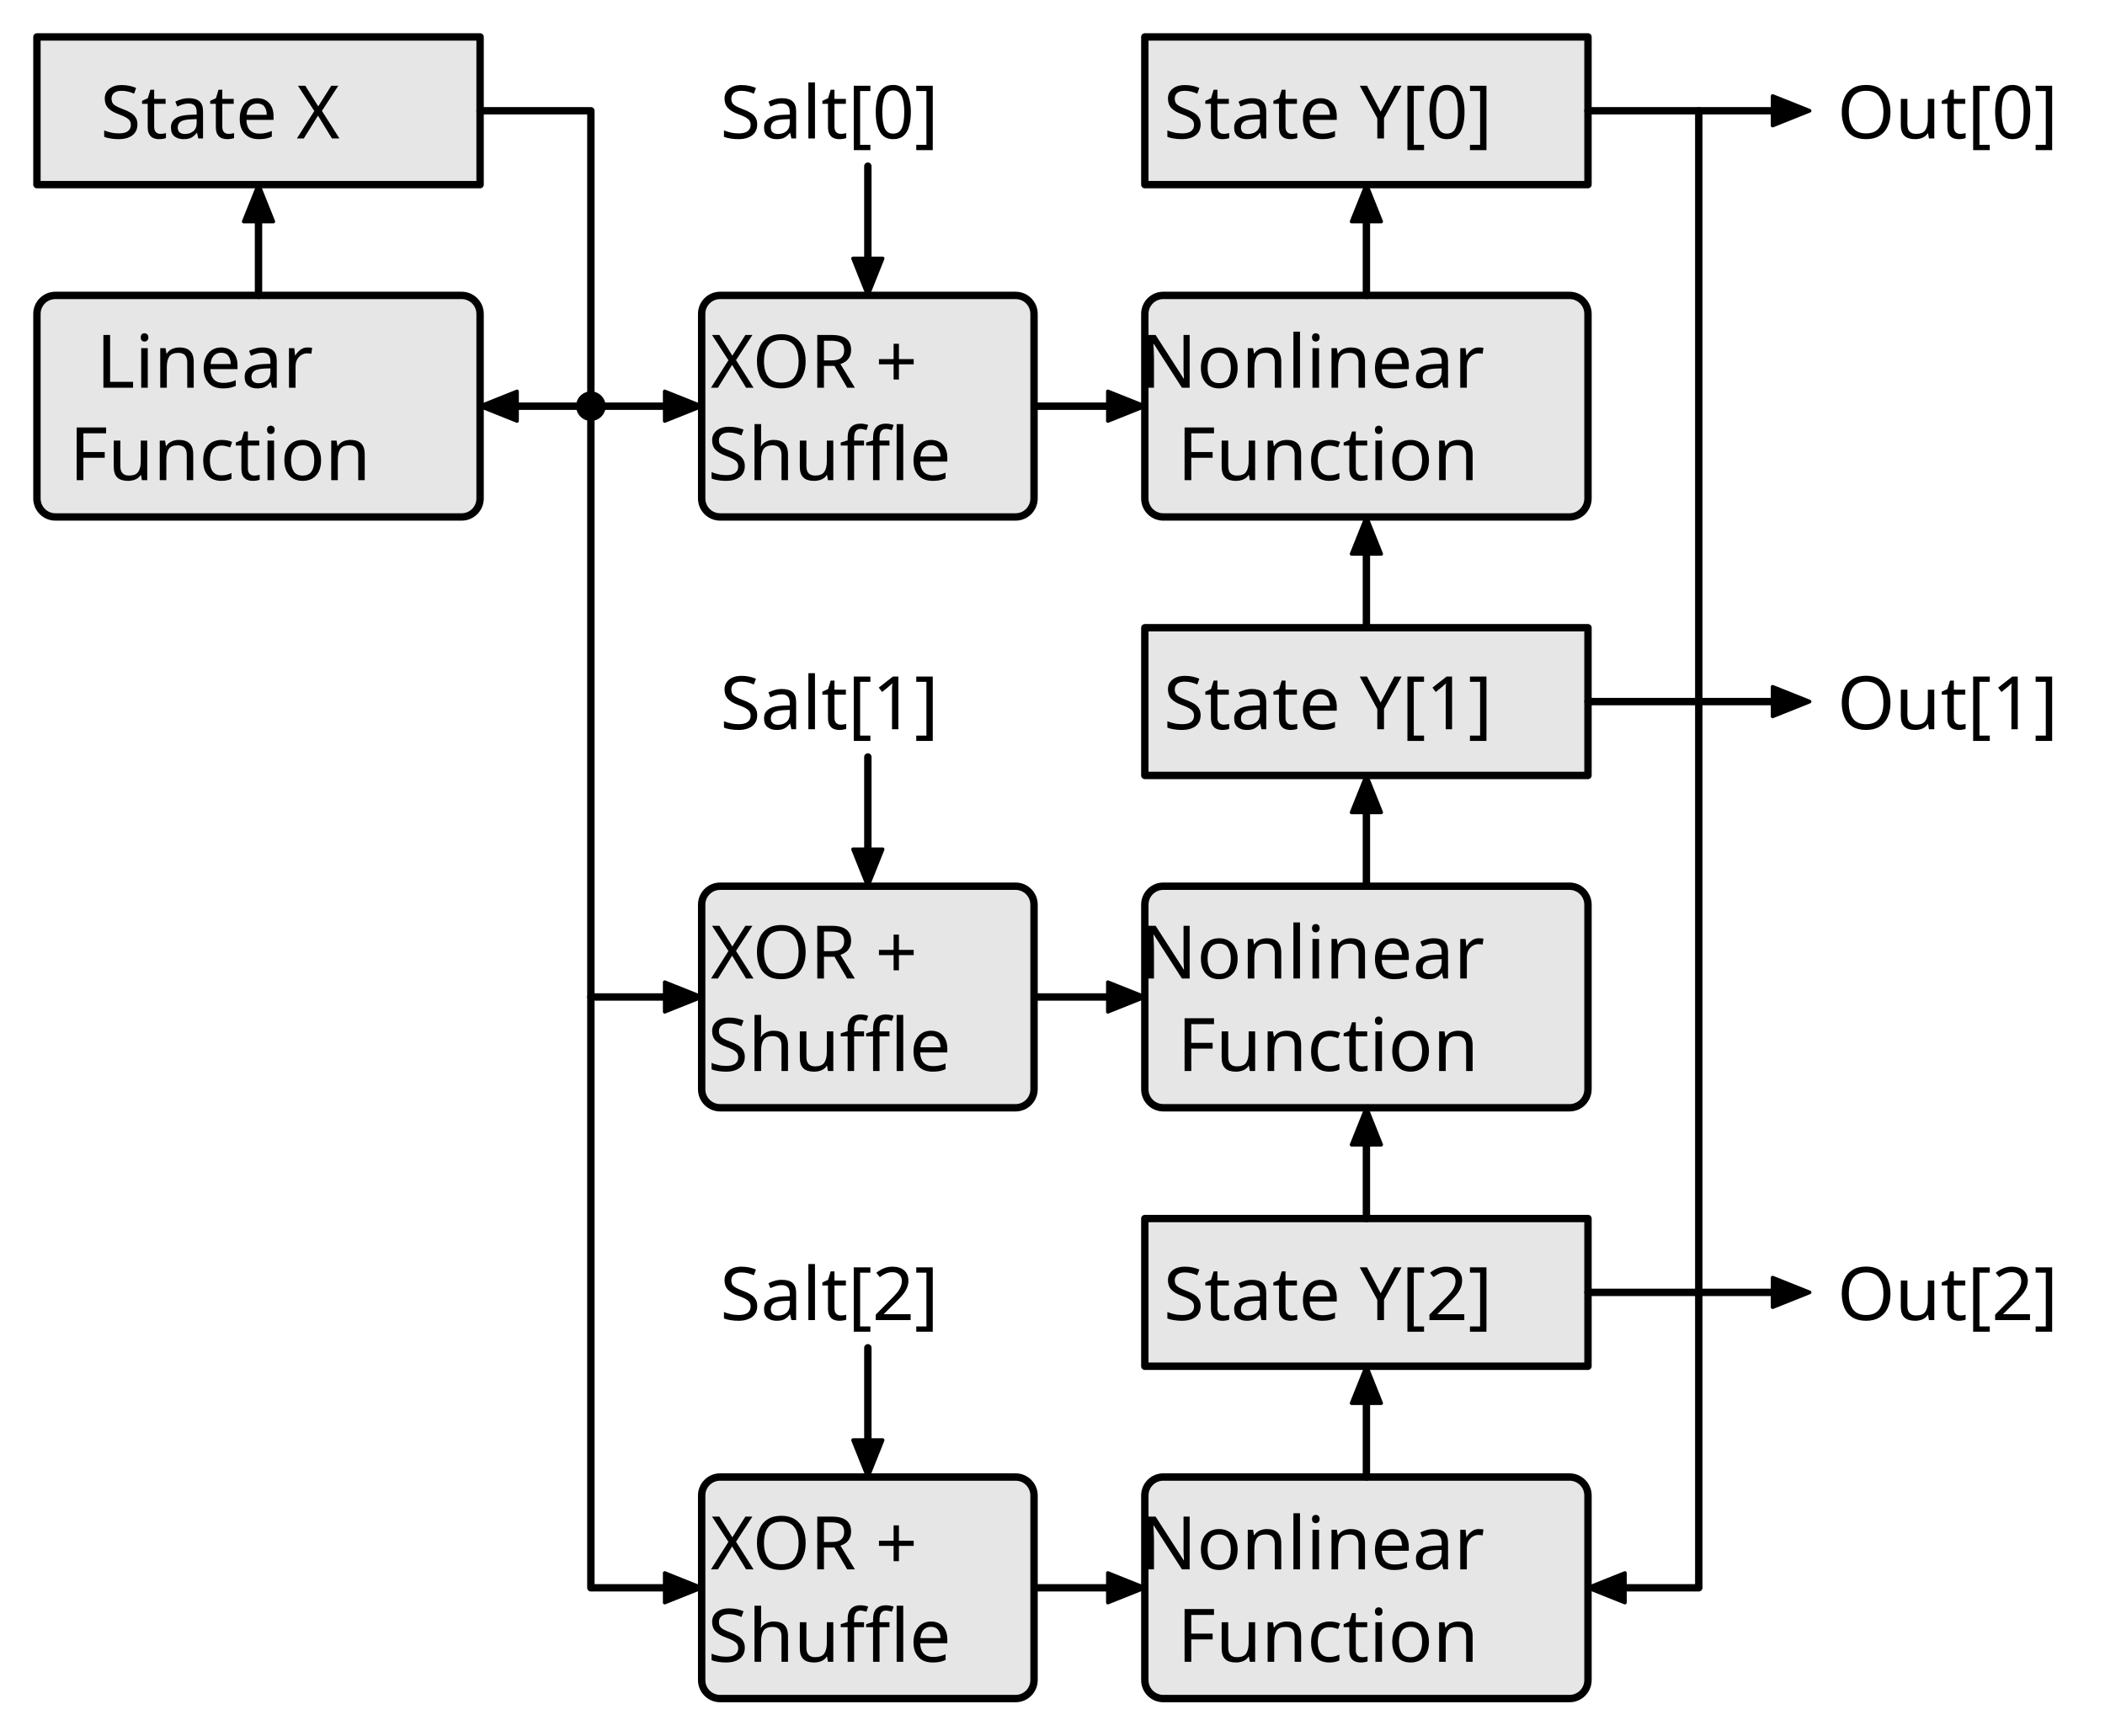
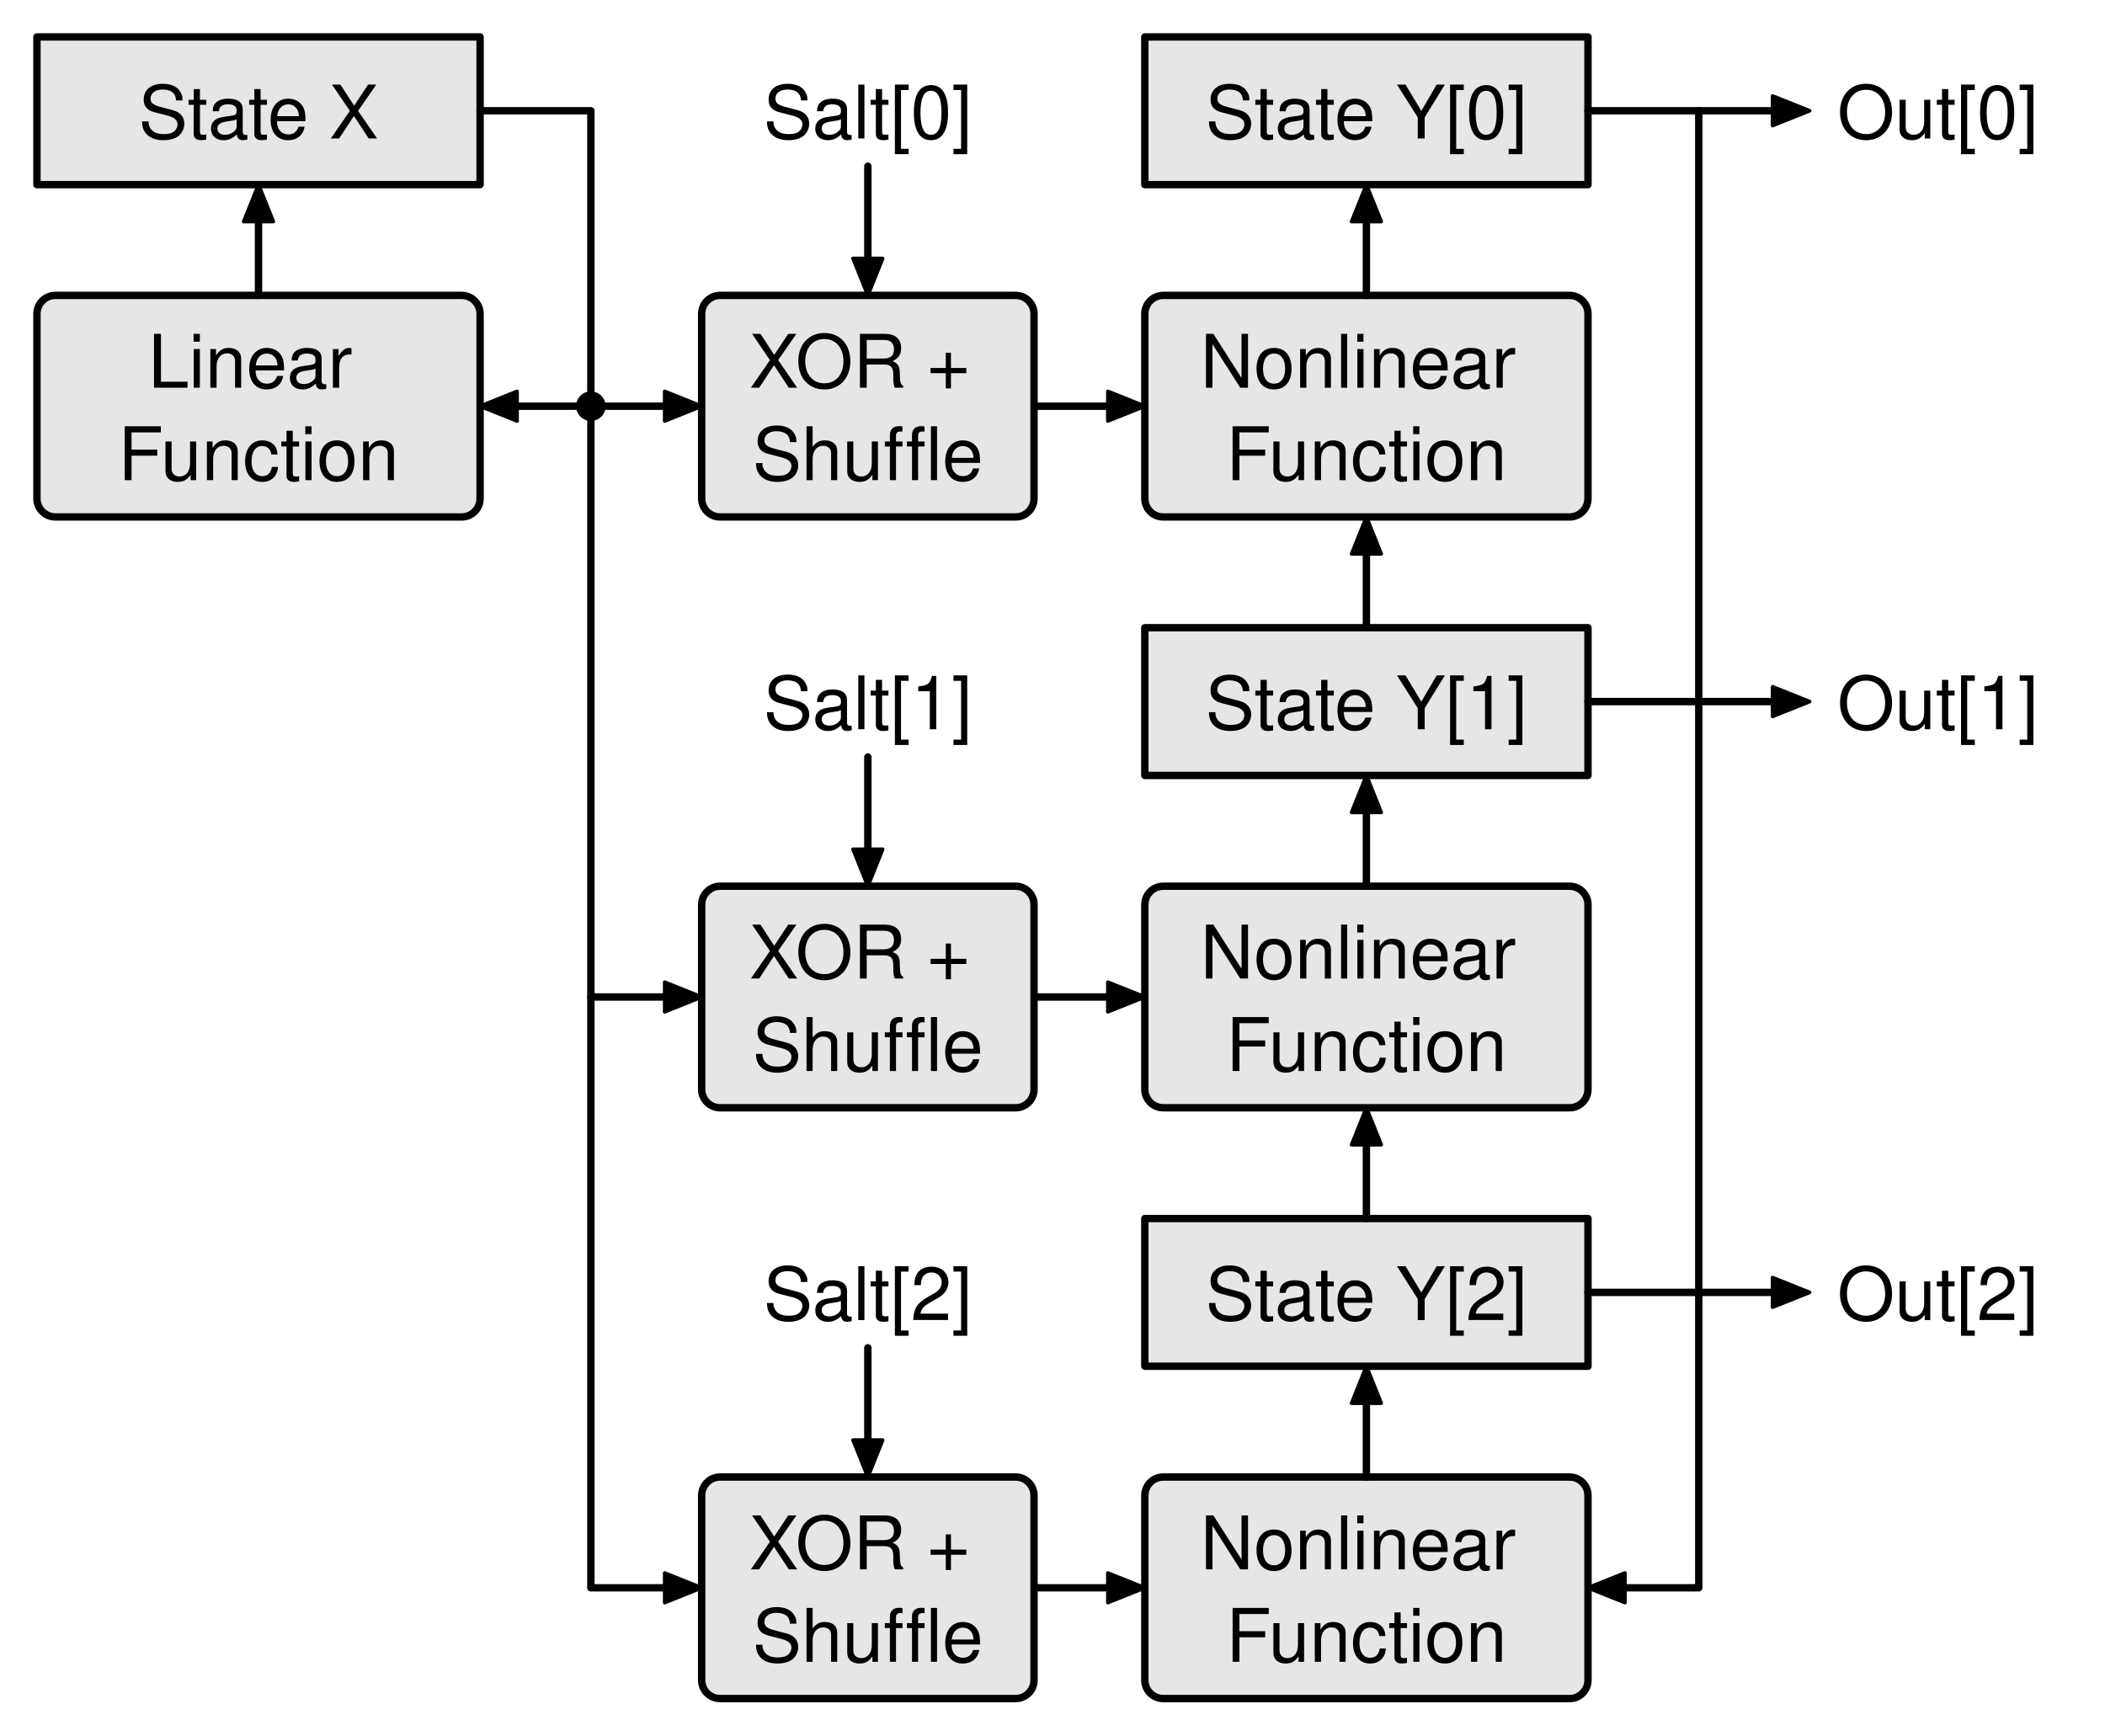
- <svg xmlns="http://www.w3.org/2000/svg" width="570" height="470" viewBox="0 0 285 235" version="1.1" id="svg8">
-   <defs id="defs2" />
-   <g id="layer1" style="display:inline">
-     <path style="display:inline;fill:none;fill-rule:evenodd;stroke:#000000;stroke-width:1;stroke-linecap:round;stroke-linejoin:round;stroke-miterlimit:4;stroke-dasharray:none;stroke-opacity:1" d="M 80,55 H 90" id="path1267-6-7-3" />
-     <path style="display:inline;fill:#000000;fill-opacity:1;stroke:#000000;stroke-width:0.5;stroke-linecap:round;stroke-linejoin:round;stroke-miterlimit:4;stroke-dasharray:none;stroke-opacity:1" d="m 90,57 v -4 l 5,2 z" id="path6335-2-9-5-1-9-3-7-9-2-06-9-6" />
-     <rect style="display:inline;fill:#e6e6e6;stroke:#000000;stroke-width:1;stroke-linecap:round;stroke-linejoin:round;stroke-miterlimit:4;stroke-dasharray:none" id="rect853-60-8-5-3-4-3-7" width="60" height="30" x="5" y="40" ry="2.5" />
-     <text xml:space="preserve" style="color:#000000;font-size:8px;line-height:150%;font-family:'sans-serif';-inkscape-font-specification:'sans-serif';text-align:center;text-decoration:none;text-decoration-line:none;letter-spacing:0px;word-spacing:0px;text-anchor:middle;display:inline;overflow:visible;fill:#000000;stroke:#000000;stroke-width:1px;stroke-linecap:butt;stroke-linejoin:miter;stroke-opacity:1" x="35" y="52.5" id="text3316-5-0-6-5">
-       <tspan id="tspan3314-2-9-7-3" x="35" y="52.5" style="font-size:10px;stroke:none">Linear</tspan>
-       <tspan x="35" y="65.02" style="font-size:10px;stroke:none" id="tspan1258-5">Function</tspan>
-     </text>
-     <rect style="display:inline;fill:#e6e6e6;stroke:#000000;stroke-width:1;stroke-linecap:round;stroke-linejoin:round;stroke-miterlimit:4;stroke-dasharray:none" id="rect853-60-8-5-3-4-3-5-62" width="60" height="30" x="155" y="40" ry="2.5" />
-     <text xml:space="preserve" style="color:#000000;font-size:8px;line-height:150%;font-family:'sans-serif';-inkscape-font-specification:'sans-serif';text-align:center;text-decoration:none;text-decoration-line:none;letter-spacing:0px;word-spacing:0px;text-anchor:middle;display:inline;overflow:visible;fill:#000000;stroke:#000000;stroke-width:1px;stroke-linecap:butt;stroke-linejoin:miter;stroke-opacity:1" x="185" y="52.5" id="text3316-5-0-6-3-9">
-       <tspan id="tspan3314-2-9-7-5-1" x="185" y="52.5" style="font-size:10px;stroke:none">Nonlinear</tspan>
-       <tspan x="185" y="65.02" style="font-size:10px;stroke:none" id="tspan1258-6-27">Function</tspan>
-     </text>
-     <rect style="display:inline;fill:#e6e6e6;stroke:#000000;stroke-width:1;stroke-linecap:round;stroke-linejoin:round;stroke-miterlimit:4;stroke-dasharray:none" id="rect853-60-8-5-3-4-3-2-0" width="60" height="20" x="5" y="5" />
-     <text xml:space="preserve" style="color:#000000;font-size:8px;line-height:150%;font-family:'sans-serif';-inkscape-font-specification:'sans-serif';text-align:center;text-decoration:none;text-decoration-line:none;letter-spacing:0px;word-spacing:0px;text-anchor:middle;display:inline;overflow:visible;fill:#000000;stroke:#000000;stroke-width:1px;stroke-linecap:butt;stroke-linejoin:miter;stroke-opacity:1" x="35" y="18.75" id="text3316-5-0-6-9-93">
-       <tspan x="35" y="18.75" style="font-size:10px;stroke:none" id="tspan1258-2-6">State X</tspan>
-     </text>
-     <rect style="display:inline;fill:#e6e6e6;stroke:#000000;stroke-width:1;stroke-linecap:round;stroke-linejoin:round;stroke-miterlimit:4;stroke-dasharray:none" id="rect853-60-8-5-3-4-3-2-7-0" width="60" height="20" x="155" y="5" />
-     <text xml:space="preserve" style="color:#000000;font-size:8px;line-height:150%;font-family:'sans-serif';-inkscape-font-specification:'sans-serif';text-align:center;text-decoration:none;text-decoration-line:none;letter-spacing:0px;word-spacing:0px;text-anchor:middle;display:inline;overflow:visible;fill:#000000;stroke:#000000;stroke-width:1px;stroke-linecap:butt;stroke-linejoin:miter;stroke-opacity:1" x="185" y="18.75" id="text3316-5-0-6-9-0-62">
-       <tspan x="185" y="18.75" style="font-size:10px;stroke:none" id="tspan1258-2-9-6">State Y[0]</tspan>
-     </text>
-     <path style="display:inline;fill:none;fill-rule:evenodd;stroke:#000000;stroke-width:1;stroke-linecap:round;stroke-linejoin:round;stroke-miterlimit:4;stroke-dasharray:none;stroke-opacity:1" d="m 215,15 h 25" id="path1267-6-7-19-1" />
-     <path style="display:inline;fill:#000000;fill-opacity:1;stroke:#000000;stroke-width:0.5;stroke-linecap:round;stroke-linejoin:round;stroke-miterlimit:4;stroke-dasharray:none;stroke-opacity:1" d="m 240,17 v -4 l 5,2 z" id="path6335-2-9-5-1-9-3-7-9-2-06-9-4-8" />
-     <text xml:space="preserve" style="color:#000000;font-size:8px;line-height:150%;font-family:'sans-serif';-inkscape-font-specification:'sans-serif';text-align:start;text-decoration:none;text-decoration-line:none;letter-spacing:0px;word-spacing:0px;text-anchor:start;display:inline;overflow:visible;fill:#000000;stroke:#000000;stroke-width:1px;stroke-linecap:butt;stroke-linejoin:miter;stroke-opacity:1" x="248.75" y="18.75" id="text3316-5-0-6-9-9-7-7">
-       <tspan x="248.75" y="18.75" style="font-size:10px;text-align:start;text-anchor:start;stroke:none" id="tspan1258-2-3-8-9">Out[0]</tspan>
-     </text>
-     <path style="display:inline;fill:none;fill-rule:evenodd;stroke:#000000;stroke-width:1;stroke-linecap:round;stroke-linejoin:round;stroke-miterlimit:4;stroke-dasharray:none;stroke-opacity:1" d="M 65,15 H 80 V 55 H 70" id="path1267-6-5-2-3-2" />
-     <path style="display:inline;fill:#000000;fill-opacity:1;stroke:#000000;stroke-width:0.5;stroke-linecap:round;stroke-linejoin:round;stroke-miterlimit:4;stroke-dasharray:none;stroke-opacity:1" d="m 70,57 v -4 l -5,2 z" id="path6335-2-9-5-1-9-3-7-9-2-06-9-44-0" />
-     <path style="display:inline;fill:none;fill-rule:evenodd;stroke:#000000;stroke-width:1;stroke-linecap:round;stroke-linejoin:round;stroke-miterlimit:4;stroke-dasharray:none;stroke-opacity:1" d="m 140,55 h 10" id="path1267-6-7-1-3" />
-     <path style="display:inline;fill:#000000;fill-opacity:1;stroke:#000000;stroke-width:0.5;stroke-linecap:round;stroke-linejoin:round;stroke-miterlimit:4;stroke-dasharray:none;stroke-opacity:1" d="m 150,57 v -4 l 5,2 z" id="path6335-2-9-5-1-9-3-7-9-2-06-9-2-6" />
-     <rect style="display:inline;fill:#e6e6e6;stroke:#000000;stroke-width:1;stroke-linecap:round;stroke-linejoin:round;stroke-miterlimit:4;stroke-dasharray:none" id="rect853-60-8-2-7-2" width="45" height="30" x="95" y="40" ry="2.5" />
-     <text xml:space="preserve" style="color:#000000;font-size:8px;line-height:150%;font-family:'sans-serif';-inkscape-font-specification:'sans-serif';text-align:center;text-decoration:none;text-decoration-line:none;letter-spacing:0px;word-spacing:0px;text-anchor:middle;display:inline;overflow:visible;fill:#000000;stroke:#000000;stroke-width:1px;stroke-linecap:butt;stroke-linejoin:miter;stroke-opacity:1" x="117.5" y="52.5" id="text3316-5-0-6-3-5-3">
-       <tspan x="117.5" y="52.5" style="font-size:10px;stroke:none" id="tspan1258-6-2-7">XOR +</tspan>
-       <tspan x="117.5" y="65.02" style="font-size:10px;stroke:none" id="tspan930-5">Shuffle</tspan>
-     </text>
-     <text xml:space="preserve" style="color:#000000;font-size:8px;line-height:150%;font-family:'sans-serif';-inkscape-font-specification:'sans-serif';text-align:center;text-decoration:none;text-decoration-line:none;letter-spacing:0px;word-spacing:0px;text-anchor:middle;display:inline;overflow:visible;fill:#000000;stroke:#000000;stroke-width:1px;stroke-linecap:butt;stroke-linejoin:miter;stroke-opacity:1" x="117.5" y="18.75" id="text3316-5-0-6-9-9-92">
-       <tspan x="117.5" y="18.75" style="font-size:10px;stroke:none" id="tspan1258-2-3-2">Salt[0]</tspan>
-     </text>
-     <path style="display:inline;fill:none;fill-rule:evenodd;stroke:#000000;stroke-width:1;stroke-linecap:round;stroke-linejoin:round;stroke-miterlimit:4;stroke-dasharray:none;stroke-opacity:1" d="M 35,40 V 30" id="path1267-6-89" />
-     <path style="display:inline;fill:#000000;fill-opacity:1;stroke:#000000;stroke-width:0.5;stroke-linecap:round;stroke-linejoin:round;stroke-miterlimit:4;stroke-dasharray:none;stroke-opacity:1" d="m 33,30 h 4 l -2,-5 z" id="path6335-2-9-5-1-9-3-7-9-2-06-7" />
-     <path style="display:inline;fill:none;fill-rule:evenodd;stroke:#000000;stroke-width:1;stroke-linecap:round;stroke-linejoin:round;stroke-miterlimit:4;stroke-dasharray:none;stroke-opacity:1" d="M 185,40 V 30" id="path1267-6-6-3" />
-     <path style="display:inline;fill:#000000;fill-opacity:1;stroke:#000000;stroke-width:0.5;stroke-linecap:round;stroke-linejoin:round;stroke-miterlimit:4;stroke-dasharray:none;stroke-opacity:1" d="m 183,30 h 4 l -2,-5 z" id="path6335-2-9-5-1-9-3-7-9-2-06-1-61" />
-     <path style="display:inline;fill:none;fill-rule:evenodd;stroke:#000000;stroke-width:1;stroke-linecap:round;stroke-linejoin:round;stroke-miterlimit:4;stroke-dasharray:none;stroke-opacity:1" d="M 117.5,22.5 V 35" id="path1267-6-8-2" />
-     <path style="display:inline;fill:#000000;fill-opacity:1;stroke:#000000;stroke-width:0.5;stroke-linecap:round;stroke-linejoin:round;stroke-miterlimit:4;stroke-dasharray:none;stroke-opacity:1" d="m 115.5,35 h 4 l -2,5 z" id="path6335-2-9-5-1-9-3-7-9-2-06-97-93" />
-     <path style="display:inline;fill:none;fill-rule:evenodd;stroke:#000000;stroke-width:1;stroke-linecap:round;stroke-linejoin:round;stroke-miterlimit:4;stroke-dasharray:none;stroke-opacity:1" d="m 80,55 v 80 h 10" id="path1267-6-7-3-1" />
-     <path style="display:inline;fill:#000000;fill-opacity:1;stroke:#000000;stroke-width:0.5;stroke-linecap:round;stroke-linejoin:round;stroke-miterlimit:4;stroke-dasharray:none;stroke-opacity:1" d="m 90,137 v -4 l 5,2 z" id="path6335-2-9-5-1-9-3-7-9-2-06-9-6-9" />
-     <rect style="display:inline;fill:#e6e6e6;stroke:#000000;stroke-width:1;stroke-linecap:round;stroke-linejoin:round;stroke-miterlimit:4;stroke-dasharray:none" id="rect853-60-8-5-3-4-3-5-62-4" width="60" height="30" x="155" y="120" ry="2.5" />
-     <text xml:space="preserve" style="color:#000000;font-size:8px;line-height:150%;font-family:'sans-serif';-inkscape-font-specification:'sans-serif';text-align:center;text-decoration:none;text-decoration-line:none;letter-spacing:0px;word-spacing:0px;text-anchor:middle;display:inline;overflow:visible;fill:#000000;stroke:#000000;stroke-width:1px;stroke-linecap:butt;stroke-linejoin:miter;stroke-opacity:1" x="185" y="132.5" id="text3316-5-0-6-3-9-7">
-       <tspan id="tspan3314-2-9-7-5-1-8" x="185" y="132.5" style="font-size:10px;stroke:none">Nonlinear</tspan>
-       <tspan x="185" y="145.02" style="font-size:10px;stroke:none" id="tspan1258-6-27-4">Function</tspan>
-     </text>
-     <rect style="display:inline;fill:#e6e6e6;stroke:#000000;stroke-width:1;stroke-linecap:round;stroke-linejoin:round;stroke-miterlimit:4;stroke-dasharray:none" id="rect853-60-8-5-3-4-3-2-7-0-5" width="60" height="20" x="155" y="85" />
-     <text xml:space="preserve" style="color:#000000;font-size:8px;line-height:150%;font-family:'sans-serif';-inkscape-font-specification:'sans-serif';text-align:center;text-decoration:none;text-decoration-line:none;letter-spacing:0px;word-spacing:0px;text-anchor:middle;display:inline;overflow:visible;fill:#000000;stroke:#000000;stroke-width:1px;stroke-linecap:butt;stroke-linejoin:miter;stroke-opacity:1" x="185" y="98.75" id="text3316-5-0-6-9-0-62-0">
-       <tspan x="185" y="98.75" style="font-size:10px;stroke:none" id="tspan1258-2-9-6-3">State Y[1]</tspan>
-     </text>
-     <path style="display:inline;fill:none;fill-rule:evenodd;stroke:#000000;stroke-width:1;stroke-linecap:round;stroke-linejoin:round;stroke-miterlimit:4;stroke-dasharray:none;stroke-opacity:1" d="m 215,95 h 25" id="path1267-6-7-19-1-6" />
-     <path style="display:inline;fill:#000000;fill-opacity:1;stroke:#000000;stroke-width:0.5;stroke-linecap:round;stroke-linejoin:round;stroke-miterlimit:4;stroke-dasharray:none;stroke-opacity:1" d="m 240,97 v -4 l 5,2 z" id="path6335-2-9-5-1-9-3-7-9-2-06-9-4-8-1" />
-     <text xml:space="preserve" style="color:#000000;font-size:8px;line-height:150%;font-family:'sans-serif';-inkscape-font-specification:'sans-serif';text-align:start;text-decoration:none;text-decoration-line:none;letter-spacing:0px;word-spacing:0px;text-anchor:start;display:inline;overflow:visible;fill:#000000;stroke:#000000;stroke-width:1px;stroke-linecap:butt;stroke-linejoin:miter;stroke-opacity:1" x="248.75" y="98.75" id="text3316-5-0-6-9-9-7-7-0">
-       <tspan x="248.75" y="98.75" style="font-size:10px;text-align:start;text-anchor:start;stroke:none" id="tspan1258-2-3-8-9-6">Out[1]</tspan>
-     </text>
-     <path style="display:inline;fill:none;fill-rule:evenodd;stroke:#000000;stroke-width:1;stroke-linecap:round;stroke-linejoin:round;stroke-miterlimit:4;stroke-dasharray:none;stroke-opacity:1" d="m 140,135 h 10" id="path1267-6-7-1-3-0" />
-     <path style="display:inline;fill:#000000;fill-opacity:1;stroke:#000000;stroke-width:0.5;stroke-linecap:round;stroke-linejoin:round;stroke-miterlimit:4;stroke-dasharray:none;stroke-opacity:1" d="m 150,137 v -4 l 5,2 z" id="path6335-2-9-5-1-9-3-7-9-2-06-9-2-6-6" />
-     <rect style="display:inline;fill:#e6e6e6;stroke:#000000;stroke-width:1;stroke-linecap:round;stroke-linejoin:round;stroke-miterlimit:4;stroke-dasharray:none" id="rect853-60-8-2-7-2-1" width="45" height="30" x="95" y="120" ry="2.5" />
-     <text xml:space="preserve" style="color:#000000;font-size:8px;line-height:150%;font-family:'sans-serif';-inkscape-font-specification:'sans-serif';text-align:center;text-decoration:none;text-decoration-line:none;letter-spacing:0px;word-spacing:0px;text-anchor:middle;display:inline;overflow:visible;fill:#000000;stroke:#000000;stroke-width:1px;stroke-linecap:butt;stroke-linejoin:miter;stroke-opacity:1" x="117.5" y="132.5" id="text3316-5-0-6-3-5-3-5">
-       <tspan x="117.5" y="132.5" style="font-size:10px;stroke:none" id="tspan1258-6-2-7-5">XOR +</tspan>
-       <tspan x="117.5" y="145.02" style="font-size:10px;stroke:none" id="tspan930-5-4">Shuffle</tspan>
-     </text>
-     <text xml:space="preserve" style="color:#000000;font-size:8px;line-height:150%;font-family:'sans-serif';-inkscape-font-specification:'sans-serif';text-align:center;text-decoration:none;text-decoration-line:none;letter-spacing:0px;word-spacing:0px;text-anchor:middle;display:inline;overflow:visible;fill:#000000;stroke:#000000;stroke-width:1px;stroke-linecap:butt;stroke-linejoin:miter;stroke-opacity:1" x="117.5" y="98.75" id="text3316-5-0-6-9-9-92-7">
-       <tspan x="117.5" y="98.75" style="font-size:10px;stroke:none" id="tspan1258-2-3-2-6">Salt[1]</tspan>
-     </text>
-     <path style="display:inline;fill:none;fill-rule:evenodd;stroke:#000000;stroke-width:1;stroke-linecap:round;stroke-linejoin:round;stroke-miterlimit:4;stroke-dasharray:none;stroke-opacity:1" d="M 185,120 V 110" id="path1267-6-6-3-5" />
-     <path style="display:inline;fill:#000000;fill-opacity:1;stroke:#000000;stroke-width:0.5;stroke-linecap:round;stroke-linejoin:round;stroke-miterlimit:4;stroke-dasharray:none;stroke-opacity:1" d="m 183,110 h 4 l -2,-5 z" id="path6335-2-9-5-1-9-3-7-9-2-06-1-61-6" />
-     <path style="display:inline;fill:none;fill-rule:evenodd;stroke:#000000;stroke-width:1;stroke-linecap:round;stroke-linejoin:round;stroke-miterlimit:4;stroke-dasharray:none;stroke-opacity:1" d="M 117.5,102.5 V 115" id="path1267-6-8-2-9" />
-     <path style="display:inline;fill:#000000;fill-opacity:1;stroke:#000000;stroke-width:0.5;stroke-linecap:round;stroke-linejoin:round;stroke-miterlimit:4;stroke-dasharray:none;stroke-opacity:1" d="m 115.5,115 h 4 l -2,5 z" id="path6335-2-9-5-1-9-3-7-9-2-06-97-93-3" />
-     <path style="display:inline;fill:none;fill-rule:evenodd;stroke:#000000;stroke-width:1;stroke-linecap:round;stroke-linejoin:round;stroke-miterlimit:4;stroke-dasharray:none;stroke-opacity:1" d="m 80,135 v 80 h 10" id="path1267-6-7-3-1-7" />
-     <path style="display:inline;fill:#000000;fill-opacity:1;stroke:#000000;stroke-width:0.5;stroke-linecap:round;stroke-linejoin:round;stroke-miterlimit:4;stroke-dasharray:none;stroke-opacity:1" d="m 90,217 v -4 l 5,2 z" id="path6335-2-9-5-1-9-3-7-9-2-06-9-6-9-4" />
-     <rect style="display:inline;fill:#e6e6e6;stroke:#000000;stroke-width:1;stroke-linecap:round;stroke-linejoin:round;stroke-miterlimit:4;stroke-dasharray:none" id="rect853-60-8-5-3-4-3-5-62-4-5" width="60" height="30" x="155" y="200" ry="2.5" />
-     <text xml:space="preserve" style="color:#000000;font-size:8px;line-height:150%;font-family:'sans-serif';-inkscape-font-specification:'sans-serif';text-align:center;text-decoration:none;text-decoration-line:none;letter-spacing:0px;word-spacing:0px;text-anchor:middle;display:inline;overflow:visible;fill:#000000;stroke:#000000;stroke-width:1px;stroke-linecap:butt;stroke-linejoin:miter;stroke-opacity:1" x="185" y="212.5" id="text3316-5-0-6-3-9-7-2">
-       <tspan id="tspan3314-2-9-7-5-1-8-5" x="185" y="212.5" style="font-size:10px;stroke:none">Nonlinear</tspan>
-       <tspan x="185" y="225.02" style="font-size:10px;stroke:none" id="tspan1258-6-27-4-4">Function</tspan>
-     </text>
-     <rect style="display:inline;fill:#e6e6e6;stroke:#000000;stroke-width:1;stroke-linecap:round;stroke-linejoin:round;stroke-miterlimit:4;stroke-dasharray:none" id="rect853-60-8-5-3-4-3-2-7-0-5-7" width="60" height="20" x="155" y="165" />
-     <text xml:space="preserve" style="color:#000000;font-size:8px;line-height:150%;font-family:'sans-serif';-inkscape-font-specification:'sans-serif';text-align:center;text-decoration:none;text-decoration-line:none;letter-spacing:0px;word-spacing:0px;text-anchor:middle;display:inline;overflow:visible;fill:#000000;stroke:#000000;stroke-width:1px;stroke-linecap:butt;stroke-linejoin:miter;stroke-opacity:1" x="185" y="178.75" id="text3316-5-0-6-9-0-62-0-4">
-       <tspan x="185" y="178.75" style="font-size:10px;stroke:none" id="tspan1258-2-9-6-3-4">State Y[2]</tspan>
-     </text>
-     <path style="display:inline;fill:none;fill-rule:evenodd;stroke:#000000;stroke-width:1;stroke-linecap:round;stroke-linejoin:round;stroke-miterlimit:4;stroke-dasharray:none;stroke-opacity:1" d="m 215,175 h 25" id="path1267-6-7-19-1-6-3" />
-     <path style="display:inline;fill:#000000;fill-opacity:1;stroke:#000000;stroke-width:0.5;stroke-linecap:round;stroke-linejoin:round;stroke-miterlimit:4;stroke-dasharray:none;stroke-opacity:1" d="m 240,177 v -4 l 5,2 z" id="path6335-2-9-5-1-9-3-7-9-2-06-9-4-8-1-0" />
-     <text xml:space="preserve" style="color:#000000;font-size:8px;line-height:150%;font-family:'sans-serif';-inkscape-font-specification:'sans-serif';text-align:start;text-decoration:none;text-decoration-line:none;letter-spacing:0px;word-spacing:0px;text-anchor:start;display:inline;overflow:visible;fill:#000000;stroke:#000000;stroke-width:1px;stroke-linecap:butt;stroke-linejoin:miter;stroke-opacity:1" x="248.75" y="178.75" id="text3316-5-0-6-9-9-7-7-0-7">
-       <tspan x="248.75" y="178.75" style="font-size:10px;text-align:start;text-anchor:start;stroke:none" id="tspan1258-2-3-8-9-6-8">Out[2]</tspan>
-     </text>
-     <path style="display:inline;fill:none;fill-rule:evenodd;stroke:#000000;stroke-width:1;stroke-linecap:round;stroke-linejoin:round;stroke-miterlimit:4;stroke-dasharray:none;stroke-opacity:1" d="M 230,15 V 215 H 220" id="path1267-6-5-2-3-7-3-6" />
-     <path style="display:inline;fill:#000000;fill-opacity:1;stroke:#000000;stroke-width:0.5;stroke-linecap:round;stroke-linejoin:round;stroke-miterlimit:4;stroke-dasharray:none;stroke-opacity:1" d="m 220,217 v -4 l -5,2 z" id="path6335-2-9-5-1-9-3-7-9-2-06-9-44-5-2-8" />
-     <path style="display:inline;fill:none;fill-rule:evenodd;stroke:#000000;stroke-width:1;stroke-linecap:round;stroke-linejoin:round;stroke-miterlimit:4;stroke-dasharray:none;stroke-opacity:1" d="m 140,215 h 10" id="path1267-6-7-1-3-0-8" />
-     <path style="display:inline;fill:#000000;fill-opacity:1;stroke:#000000;stroke-width:0.5;stroke-linecap:round;stroke-linejoin:round;stroke-miterlimit:4;stroke-dasharray:none;stroke-opacity:1" d="m 150,217 v -4 l 5,2 z" id="path6335-2-9-5-1-9-3-7-9-2-06-9-2-6-6-4" />
-     <rect style="display:inline;fill:#e6e6e6;stroke:#000000;stroke-width:1;stroke-linecap:round;stroke-linejoin:round;stroke-miterlimit:4;stroke-dasharray:none" id="rect853-60-8-2-7-2-1-3" width="45" height="30" x="95" y="200" ry="2.5" />
-     <text xml:space="preserve" style="color:#000000;font-size:8px;line-height:150%;font-family:'sans-serif';-inkscape-font-specification:'sans-serif';text-align:center;text-decoration:none;text-decoration-line:none;letter-spacing:0px;word-spacing:0px;text-anchor:middle;display:inline;overflow:visible;fill:#000000;stroke:#000000;stroke-width:1px;stroke-linecap:butt;stroke-linejoin:miter;stroke-opacity:1" x="117.5" y="212.5" id="text3316-5-0-6-3-5-3-5-1">
-       <tspan x="117.5" y="212.5" style="font-size:10px;stroke:none" id="tspan1258-6-2-7-5-4">XOR +</tspan>
-       <tspan x="117.5" y="225.02" style="font-size:10px;stroke:none" id="tspan930-5-4-9">Shuffle</tspan>
-     </text>
-     <text xml:space="preserve" style="color:#000000;font-size:8px;line-height:150%;font-family:'sans-serif';-inkscape-font-specification:'sans-serif';text-align:center;text-decoration:none;text-decoration-line:none;letter-spacing:0px;word-spacing:0px;text-anchor:middle;display:inline;overflow:visible;fill:#000000;stroke:#000000;stroke-width:1px;stroke-linecap:butt;stroke-linejoin:miter;stroke-opacity:1" x="117.5" y="178.75" id="text3316-5-0-6-9-9-92-7-2">
-       <tspan x="117.5" y="178.75" style="font-size:10px;stroke:none" id="tspan1258-2-3-2-6-0">Salt[2]</tspan>
-     </text>
-     <path style="display:inline;fill:none;fill-rule:evenodd;stroke:#000000;stroke-width:1;stroke-linecap:round;stroke-linejoin:round;stroke-miterlimit:4;stroke-dasharray:none;stroke-opacity:1" d="M 185,200 V 190" id="path1267-6-6-3-5-6" />
-     <path style="display:inline;fill:#000000;fill-opacity:1;stroke:#000000;stroke-width:0.5;stroke-linecap:round;stroke-linejoin:round;stroke-miterlimit:4;stroke-dasharray:none;stroke-opacity:1" d="m 183,190 h 4 l -2,-5 z" id="path6335-2-9-5-1-9-3-7-9-2-06-1-61-6-8" />
-     <path style="display:inline;fill:none;fill-rule:evenodd;stroke:#000000;stroke-width:1;stroke-linecap:round;stroke-linejoin:round;stroke-miterlimit:4;stroke-dasharray:none;stroke-opacity:1" d="M 117.5,182.5 V 195" id="path1267-6-8-2-9-9" />
-     <path style="display:inline;fill:#000000;fill-opacity:1;stroke:#000000;stroke-width:0.5;stroke-linecap:round;stroke-linejoin:round;stroke-miterlimit:4;stroke-dasharray:none;stroke-opacity:1" d="m 115.5,195 h 4 l -2,5 z" id="path6335-2-9-5-1-9-3-7-9-2-06-97-93-3-2" />
-     <path style="display:inline;fill:none;fill-rule:evenodd;stroke:#000000;stroke-width:1;stroke-linecap:round;stroke-linejoin:round;stroke-miterlimit:4;stroke-dasharray:none;stroke-opacity:1" d="M 185,85 V 75" id="path1267-6-6-3-6" />
-     <path style="display:inline;fill:#000000;fill-opacity:1;stroke:#000000;stroke-width:0.5;stroke-linecap:round;stroke-linejoin:round;stroke-miterlimit:4;stroke-dasharray:none;stroke-opacity:1" d="m 183,75 h 4 l -2,-5 z" id="path6335-2-9-5-1-9-3-7-9-2-06-1-61-64" />
-     <circle style="fill:#000000;fill-opacity:1;stroke:none;stroke-width:0.8;stroke-linecap:round;stroke-linejoin:round;stroke-miterlimit:4;stroke-dasharray:none" id="path1207" cx="80" cy="55" r="2" />
-     <path style="display:inline;fill:none;fill-rule:evenodd;stroke:#000000;stroke-width:1;stroke-linecap:round;stroke-linejoin:round;stroke-miterlimit:4;stroke-dasharray:none;stroke-opacity:1" d="M 185,165 V 155" id="path1267-6-6-3-5-9" />
-     <path style="display:inline;fill:#000000;fill-opacity:1;stroke:#000000;stroke-width:0.5;stroke-linecap:round;stroke-linejoin:round;stroke-miterlimit:4;stroke-dasharray:none;stroke-opacity:1" d="m 183,155 h 4 l -2,-5 z" id="path6335-2-9-5-1-9-3-7-9-2-06-1-61-6-5" />
-   </g>
+ <svg xmlns="http://www.w3.org/2000/svg" width="570" height="470" viewBox="0 0 285 235">
+   <path d="M80 55h10" fill="none" stroke="#000" stroke-linecap="round" stroke-linejoin="round" />
+   <path d="M90 57v-4l5 2z" stroke="#000" stroke-width=".5" stroke-linecap="round" stroke-linejoin="round" />
+   <rect width="60" height="30" x="5" y="40" ry="2.5" fill="#e6e6e6" stroke="#000" stroke-linecap="round" stroke-linejoin="round" />
+   <text style="line-height:150%;text-align:center;text-decoration-line:none" x="35" y="52.5" color="#000" font-size="8" font-family="-apple-system,BlinkMacSystemFont,'Segoe UI',Helvetica,Arial,sans-serif" letter-spacing="0" word-spacing="0" text-anchor="middle" overflow="visible" stroke="#000">
+     <tspan x="35" y="52.5" font-size="10" stroke="none">Linear</tspan>
+     <tspan x="35" y="65.02" font-size="10" stroke="none">Function</tspan>
+   </text>
+   <rect width="60" height="30" x="155" y="40" ry="2.5" fill="#e6e6e6" stroke="#000" stroke-linecap="round" stroke-linejoin="round" />
+   <text style="line-height:150%;text-align:center;text-decoration-line:none" x="185" y="52.5" color="#000" font-size="8" font-family="-apple-system,BlinkMacSystemFont,'Segoe UI',Helvetica,Arial,sans-serif" letter-spacing="0" word-spacing="0" text-anchor="middle" overflow="visible" stroke="#000">
+     <tspan x="185" y="52.5" font-size="10" stroke="none">Nonlinear</tspan>
+     <tspan x="185" y="65.02" font-size="10" stroke="none">Function</tspan>
+   </text>
+   <path fill="#e6e6e6" stroke="#000" stroke-linecap="round" stroke-linejoin="round" d="M5 5h60v20H5z" />
+   <text style="line-height:150%;text-align:center;text-decoration-line:none" x="35" y="18.75" color="#000" font-size="8" font-family="-apple-system,BlinkMacSystemFont,'Segoe UI',Helvetica,Arial,sans-serif" letter-spacing="0" word-spacing="0" text-anchor="middle" overflow="visible" stroke="#000">
+     <tspan x="35" y="18.75" font-size="10" stroke="none">State X</tspan>
+   </text>
+   <path fill="#e6e6e6" stroke="#000" stroke-linecap="round" stroke-linejoin="round" d="M155 5h60v20h-60z" />
+   <text style="line-height:150%;text-align:center;text-decoration-line:none" x="185" y="18.75" color="#000" font-size="8" font-family="-apple-system,BlinkMacSystemFont,'Segoe UI',Helvetica,Arial,sans-serif" letter-spacing="0" word-spacing="0" text-anchor="middle" overflow="visible" stroke="#000">
+     <tspan x="185" y="18.75" font-size="10" stroke="none">State Y[0]</tspan>
+   </text>
+   <path d="M215 15h25" fill="none" stroke="#000" stroke-linecap="round" stroke-linejoin="round" />
+   <path d="M240 17v-4l5 2z" stroke="#000" stroke-width=".5" stroke-linecap="round" stroke-linejoin="round" />
+   <text style="line-height:150%;text-align:start;text-decoration-line:none" x="248.75" y="18.75" color="#000" font-size="8" font-family="-apple-system,BlinkMacSystemFont,'Segoe UI',Helvetica,Arial,sans-serif" letter-spacing="0" word-spacing="0" overflow="visible" stroke="#000">
+     <tspan x="248.75" y="18.75" style="text-align:start" font-size="10" stroke="none">Out[0]</tspan>
+   </text>
+   <path d="M65 15h15v40H70" fill="none" stroke="#000" stroke-linecap="round" stroke-linejoin="round" />
+   <path d="M70 57v-4l-5 2z" stroke="#000" stroke-width=".5" stroke-linecap="round" stroke-linejoin="round" />
+   <path d="M140 55h10" fill="none" stroke="#000" stroke-linecap="round" stroke-linejoin="round" />
+   <path d="M150 57v-4l5 2z" stroke="#000" stroke-width=".5" stroke-linecap="round" stroke-linejoin="round" />
+   <rect width="45" height="30" x="95" y="40" ry="2.5" fill="#e6e6e6" stroke="#000" stroke-linecap="round" stroke-linejoin="round" />
+   <text style="line-height:150%;text-align:center;text-decoration-line:none" x="117.5" y="52.5" color="#000" font-size="8" font-family="-apple-system,BlinkMacSystemFont,'Segoe UI',Helvetica,Arial,sans-serif" letter-spacing="0" word-spacing="0" text-anchor="middle" overflow="visible" stroke="#000">
+     <tspan x="117.5" y="52.5" font-size="10" stroke="none">XOR +</tspan>
+     <tspan x="117.5" y="65.02" font-size="10" stroke="none">Shuffle</tspan>
+   </text>
+   <text style="line-height:150%;text-align:center;text-decoration-line:none" x="117.5" y="18.75" color="#000" font-size="8" font-family="-apple-system,BlinkMacSystemFont,'Segoe UI',Helvetica,Arial,sans-serif" letter-spacing="0" word-spacing="0" text-anchor="middle" overflow="visible" stroke="#000">
+     <tspan x="117.5" y="18.75" font-size="10" stroke="none">Salt[0]</tspan>
+   </text>
+   <path d="M35 40V30" fill="none" stroke="#000" stroke-linecap="round" stroke-linejoin="round" />
+   <path d="M33 30h4l-2-5z" stroke="#000" stroke-width=".5" stroke-linecap="round" stroke-linejoin="round" />
+   <path d="M185 40V30" fill="none" stroke="#000" stroke-linecap="round" stroke-linejoin="round" />
+   <path d="M183 30h4l-2-5z" stroke="#000" stroke-width=".5" stroke-linecap="round" stroke-linejoin="round" />
+   <path d="M117.5 22.5V35" fill="none" stroke="#000" stroke-linecap="round" stroke-linejoin="round" />
+   <path d="M115.5 35h4l-2 5z" stroke="#000" stroke-width=".5" stroke-linecap="round" stroke-linejoin="round" />
+   <path d="M80 55v80h10" fill="none" stroke="#000" stroke-linecap="round" stroke-linejoin="round" />
+   <path d="M90 137v-4l5 2z" stroke="#000" stroke-width=".5" stroke-linecap="round" stroke-linejoin="round" />
+   <rect width="60" height="30" x="155" y="120" ry="2.5" fill="#e6e6e6" stroke="#000" stroke-linecap="round" stroke-linejoin="round" />
+   <text style="line-height:150%;text-align:center;text-decoration-line:none" x="185" y="132.5" color="#000" font-size="8" font-family="-apple-system,BlinkMacSystemFont,'Segoe UI',Helvetica,Arial,sans-serif" letter-spacing="0" word-spacing="0" text-anchor="middle" overflow="visible" stroke="#000">
+     <tspan x="185" y="132.5" font-size="10" stroke="none">Nonlinear</tspan>
+     <tspan x="185" y="145.02" font-size="10" stroke="none">Function</tspan>
+   </text>
+   <path fill="#e6e6e6" stroke="#000" stroke-linecap="round" stroke-linejoin="round" d="M155 85h60v20h-60z" />
+   <text style="line-height:150%;text-align:center;text-decoration-line:none" x="185" y="98.75" color="#000" font-size="8" font-family="-apple-system,BlinkMacSystemFont,'Segoe UI',Helvetica,Arial,sans-serif" letter-spacing="0" word-spacing="0" text-anchor="middle" overflow="visible" stroke="#000">
+     <tspan x="185" y="98.75" font-size="10" stroke="none">State Y[1]</tspan>
+   </text>
+   <path d="M215 95h25" fill="none" stroke="#000" stroke-linecap="round" stroke-linejoin="round" />
+   <path d="M240 97v-4l5 2z" stroke="#000" stroke-width=".5" stroke-linecap="round" stroke-linejoin="round" />
+   <text style="line-height:150%;text-align:start;text-decoration-line:none" x="248.75" y="98.75" color="#000" font-size="8" font-family="-apple-system,BlinkMacSystemFont,'Segoe UI',Helvetica,Arial,sans-serif" letter-spacing="0" word-spacing="0" overflow="visible" stroke="#000">
+     <tspan x="248.75" y="98.75" style="text-align:start" font-size="10" stroke="none">Out[1]</tspan>
+   </text>
+   <path d="M140 135h10" fill="none" stroke="#000" stroke-linecap="round" stroke-linejoin="round" />
+   <path d="M150 137v-4l5 2z" stroke="#000" stroke-width=".5" stroke-linecap="round" stroke-linejoin="round" />
+   <rect width="45" height="30" x="95" y="120" ry="2.5" fill="#e6e6e6" stroke="#000" stroke-linecap="round" stroke-linejoin="round" />
+   <text style="line-height:150%;text-align:center;text-decoration-line:none" x="117.5" y="132.5" color="#000" font-size="8" font-family="-apple-system,BlinkMacSystemFont,'Segoe UI',Helvetica,Arial,sans-serif" letter-spacing="0" word-spacing="0" text-anchor="middle" overflow="visible" stroke="#000">
+     <tspan x="117.5" y="132.5" font-size="10" stroke="none">XOR +</tspan>
+     <tspan x="117.5" y="145.02" font-size="10" stroke="none">Shuffle</tspan>
+   </text>
+   <text style="line-height:150%;text-align:center;text-decoration-line:none" x="117.5" y="98.75" color="#000" font-size="8" font-family="-apple-system,BlinkMacSystemFont,'Segoe UI',Helvetica,Arial,sans-serif" letter-spacing="0" word-spacing="0" text-anchor="middle" overflow="visible" stroke="#000">
+     <tspan x="117.5" y="98.75" font-size="10" stroke="none">Salt[1]</tspan>
+   </text>
+   <path d="M185 120v-10" fill="none" stroke="#000" stroke-linecap="round" stroke-linejoin="round" />
+   <path d="M183 110h4l-2-5z" stroke="#000" stroke-width=".5" stroke-linecap="round" stroke-linejoin="round" />
+   <path d="M117.5 102.5V115" fill="none" stroke="#000" stroke-linecap="round" stroke-linejoin="round" />
+   <path d="M115.5 115h4l-2 5z" stroke="#000" stroke-width=".5" stroke-linecap="round" stroke-linejoin="round" />
+   <path d="M80 135v80h10" fill="none" stroke="#000" stroke-linecap="round" stroke-linejoin="round" />
+   <path d="M90 217v-4l5 2z" stroke="#000" stroke-width=".5" stroke-linecap="round" stroke-linejoin="round" />
+   <rect width="60" height="30" x="155" y="200" ry="2.5" fill="#e6e6e6" stroke="#000" stroke-linecap="round" stroke-linejoin="round" />
+   <text style="line-height:150%;text-align:center;text-decoration-line:none" x="185" y="212.5" color="#000" font-size="8" font-family="-apple-system,BlinkMacSystemFont,'Segoe UI',Helvetica,Arial,sans-serif" letter-spacing="0" word-spacing="0" text-anchor="middle" overflow="visible" stroke="#000">
+     <tspan x="185" y="212.5" font-size="10" stroke="none">Nonlinear</tspan>
+     <tspan x="185" y="225.02" font-size="10" stroke="none">Function</tspan>
+   </text>
+   <path fill="#e6e6e6" stroke="#000" stroke-linecap="round" stroke-linejoin="round" d="M155 165h60v20h-60z" />
+   <text style="line-height:150%;text-align:center;text-decoration-line:none" x="185" y="178.75" color="#000" font-size="8" font-family="-apple-system,BlinkMacSystemFont,'Segoe UI',Helvetica,Arial,sans-serif" letter-spacing="0" word-spacing="0" text-anchor="middle" overflow="visible" stroke="#000">
+     <tspan x="185" y="178.75" font-size="10" stroke="none">State Y[2]</tspan>
+   </text>
+   <path d="M215 175h25" fill="none" stroke="#000" stroke-linecap="round" stroke-linejoin="round" />
+   <path d="M240 177v-4l5 2z" stroke="#000" stroke-width=".5" stroke-linecap="round" stroke-linejoin="round" />
+   <text style="line-height:150%;text-align:start;text-decoration-line:none" x="248.75" y="178.75" color="#000" font-size="8" font-family="-apple-system,BlinkMacSystemFont,'Segoe UI',Helvetica,Arial,sans-serif" letter-spacing="0" word-spacing="0" overflow="visible" stroke="#000">
+     <tspan x="248.75" y="178.75" style="text-align:start" font-size="10" stroke="none">Out[2]</tspan>
+   </text>
+   <path d="M230 15v200h-10" fill="none" stroke="#000" stroke-linecap="round" stroke-linejoin="round" />
+   <path d="M220 217v-4l-5 2z" stroke="#000" stroke-width=".5" stroke-linecap="round" stroke-linejoin="round" />
+   <path d="M140 215h10" fill="none" stroke="#000" stroke-linecap="round" stroke-linejoin="round" />
+   <path d="M150 217v-4l5 2z" stroke="#000" stroke-width=".5" stroke-linecap="round" stroke-linejoin="round" />
+   <rect width="45" height="30" x="95" y="200" ry="2.5" fill="#e6e6e6" stroke="#000" stroke-linecap="round" stroke-linejoin="round" />
+   <text style="line-height:150%;text-align:center;text-decoration-line:none" x="117.5" y="212.5" color="#000" font-size="8" font-family="-apple-system,BlinkMacSystemFont,'Segoe UI',Helvetica,Arial,sans-serif" letter-spacing="0" word-spacing="0" text-anchor="middle" overflow="visible" stroke="#000">
+     <tspan x="117.5" y="212.5" font-size="10" stroke="none">XOR +</tspan>
+     <tspan x="117.5" y="225.02" font-size="10" stroke="none">Shuffle</tspan>
+   </text>
+   <text style="line-height:150%;text-align:center;text-decoration-line:none" x="117.5" y="178.75" color="#000" font-size="8" font-family="-apple-system,BlinkMacSystemFont,'Segoe UI',Helvetica,Arial,sans-serif" letter-spacing="0" word-spacing="0" text-anchor="middle" overflow="visible" stroke="#000">
+     <tspan x="117.5" y="178.75" font-size="10" stroke="none">Salt[2]</tspan>
+   </text>
+   <path d="M185 200v-10" fill="none" stroke="#000" stroke-linecap="round" stroke-linejoin="round" />
+   <path d="M183 190h4l-2-5z" stroke="#000" stroke-width=".5" stroke-linecap="round" stroke-linejoin="round" />
+   <path d="M117.5 182.5V195" fill="none" stroke="#000" stroke-linecap="round" stroke-linejoin="round" />
+   <path d="M115.5 195h4l-2 5z" stroke="#000" stroke-width=".5" stroke-linecap="round" stroke-linejoin="round" />
+   <path d="M185 85V75" fill="none" stroke="#000" stroke-linecap="round" stroke-linejoin="round" />
+   <path d="M183 75h4l-2-5z" stroke="#000" stroke-width=".5" stroke-linecap="round" stroke-linejoin="round" />
+   <circle cx="80" cy="55" r="2" />
+   <path d="M185 165v-10" fill="none" stroke="#000" stroke-linecap="round" stroke-linejoin="round" />
+   <path d="M183 155h4l-2-5z" stroke="#000" stroke-width=".5" stroke-linecap="round" stroke-linejoin="round" />
</svg>
